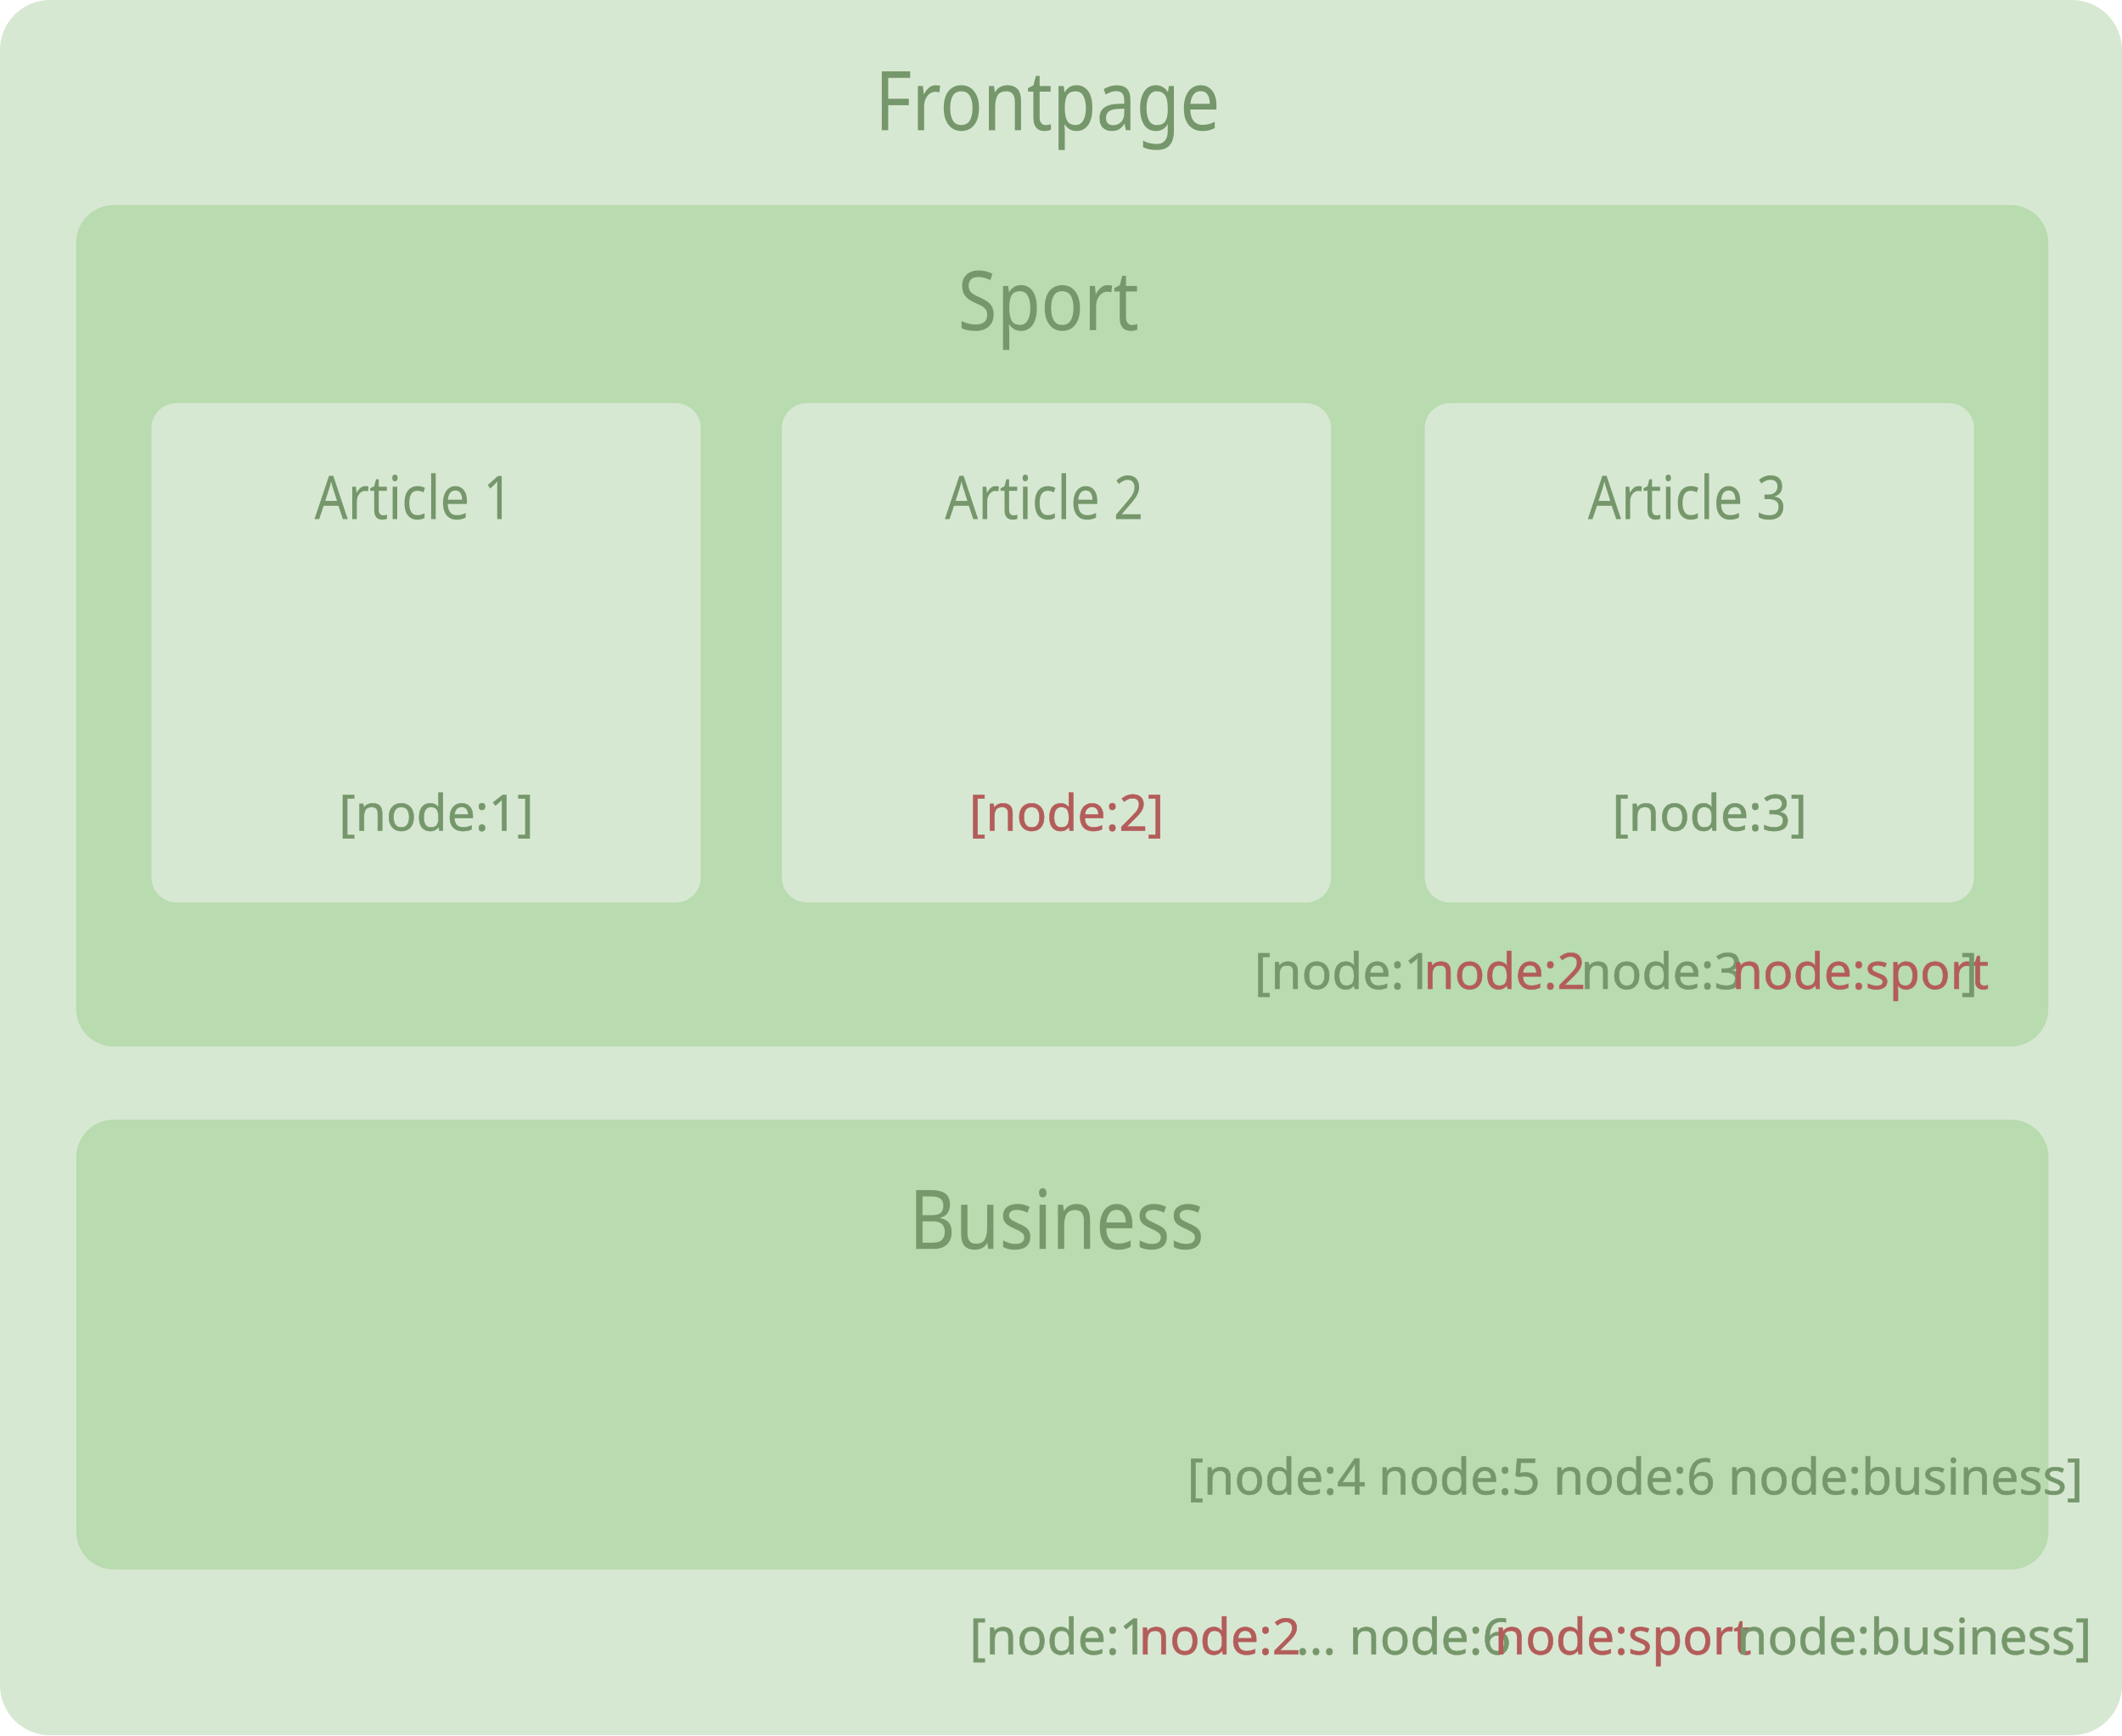
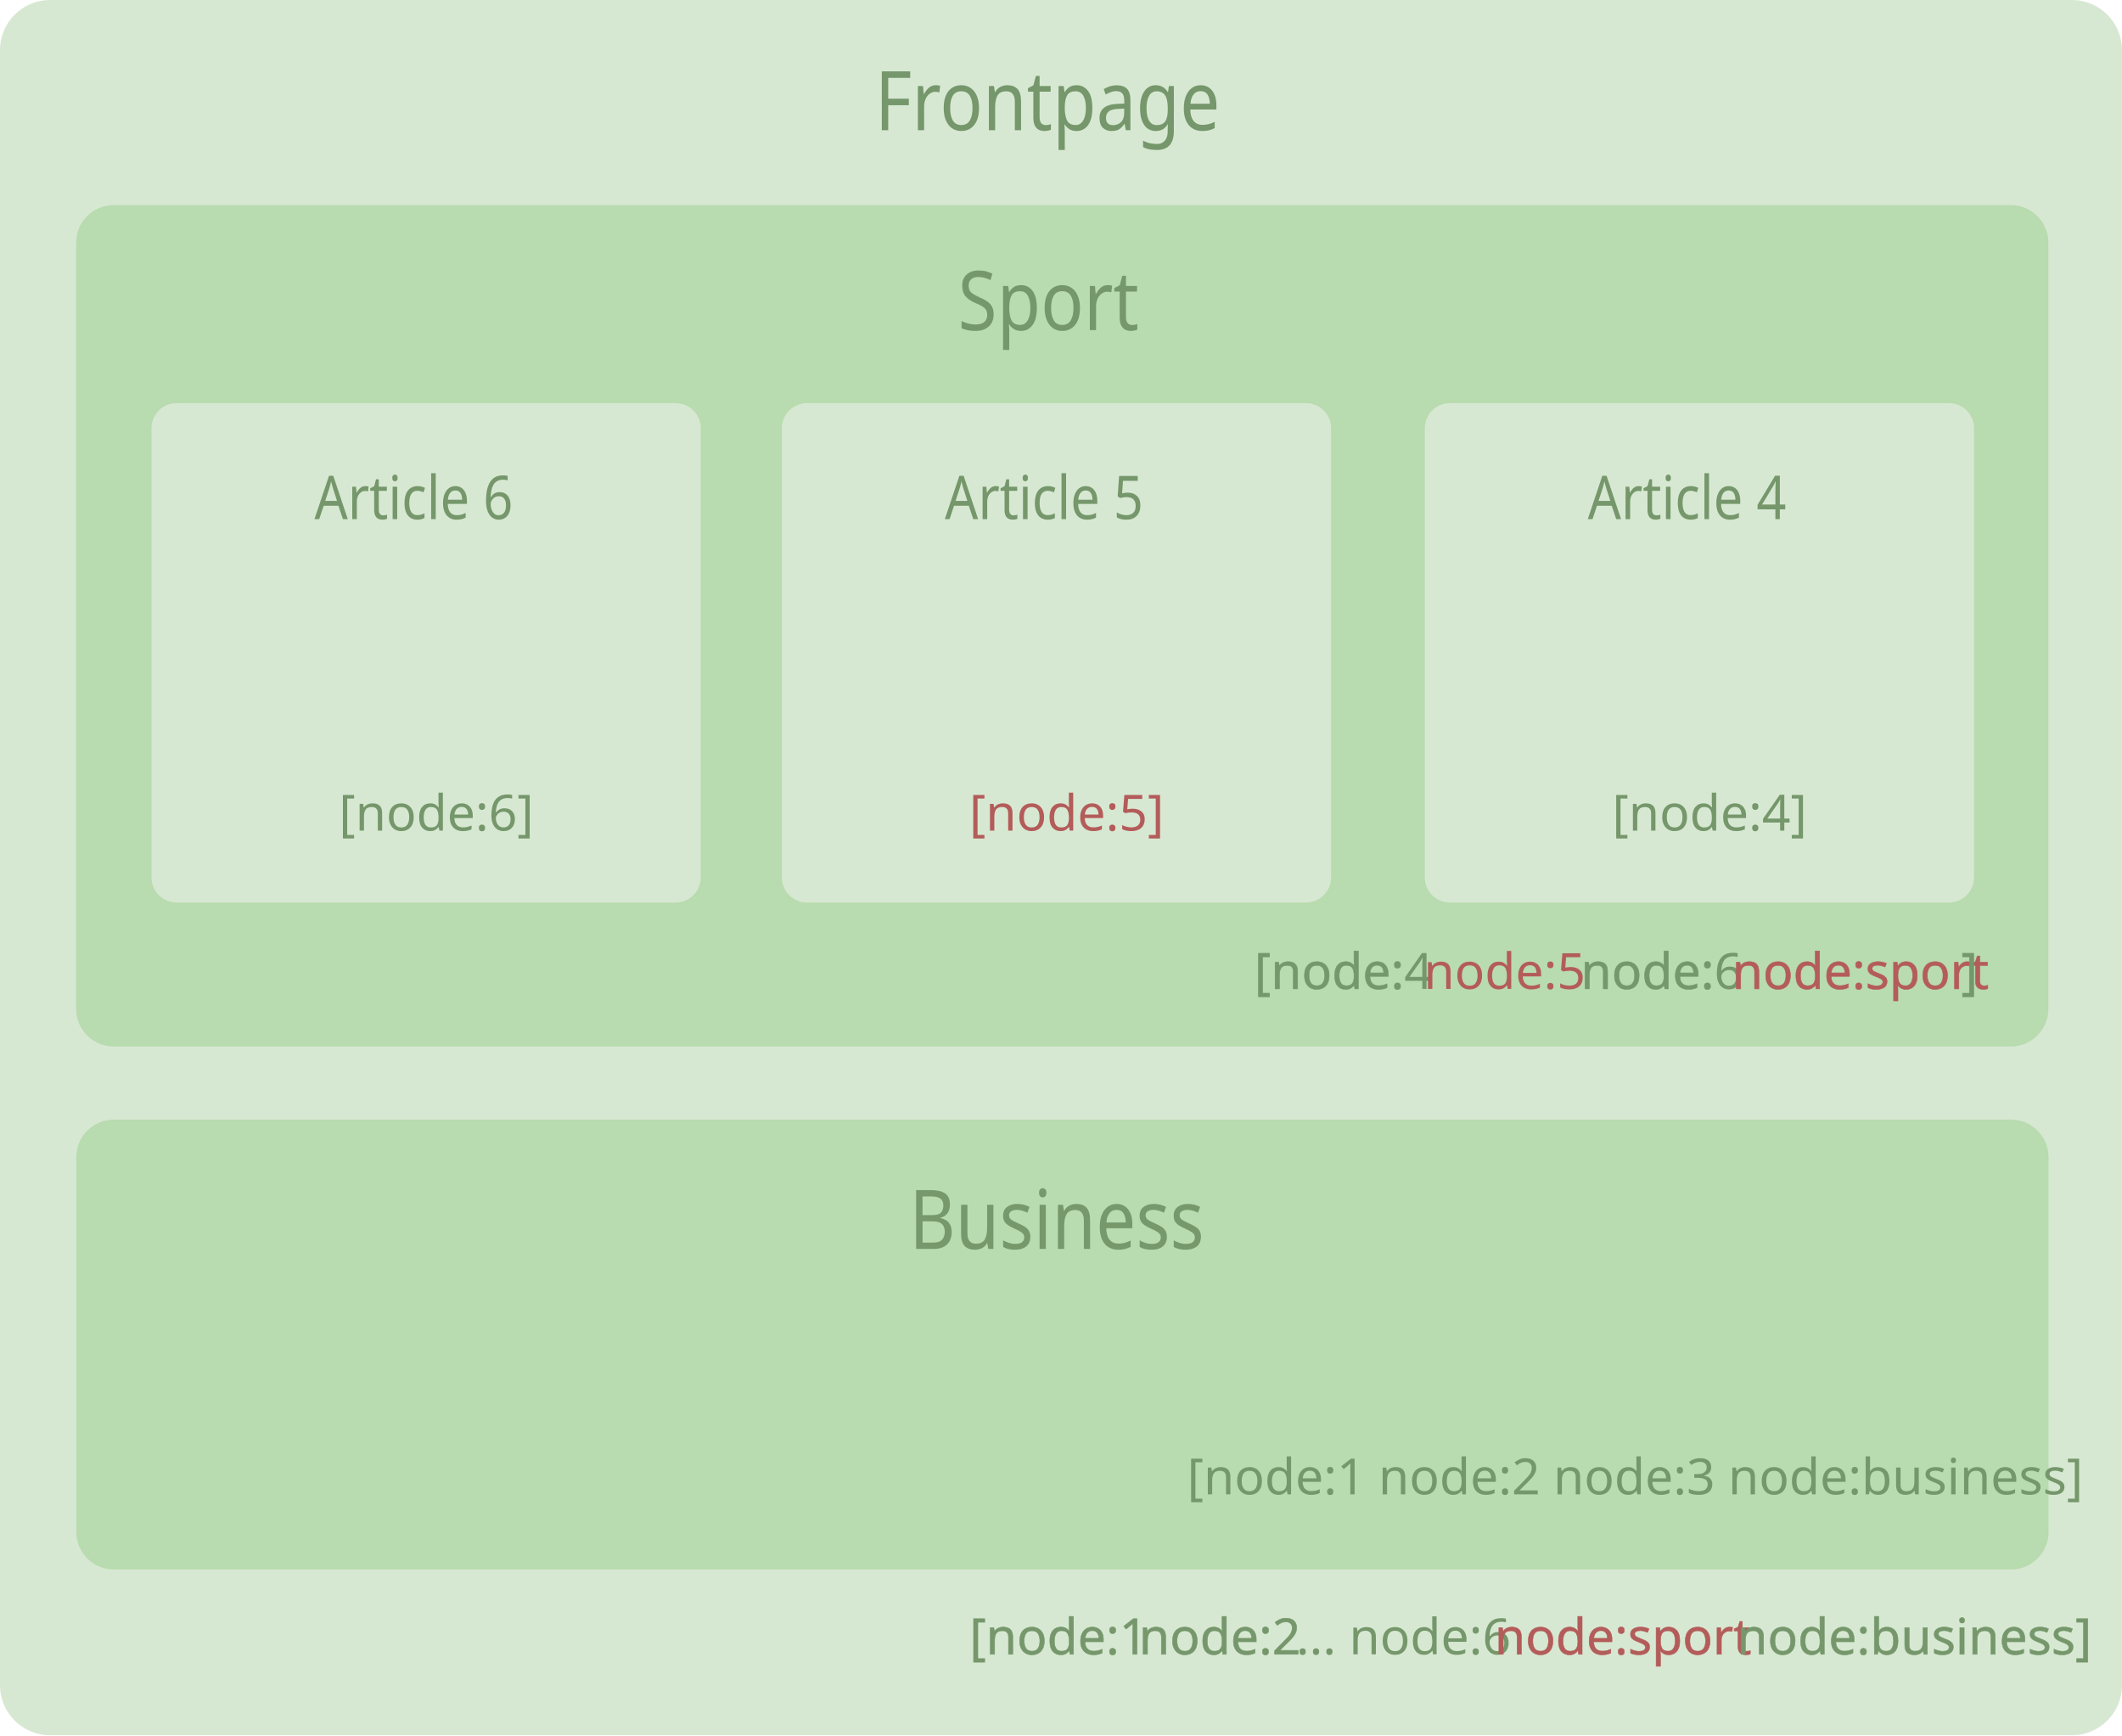
<svg xmlns="http://www.w3.org/2000/svg" version="1.1" id="Image-3.1" x="0px" y="0px" width="850px" height="695px" viewBox="0 0 850 695" enable-background="new 0 0 850 695" xml:space="preserve">
  <g>
    <g>
      <path fill="#D7E8D2" d="M850,675c0,11-9,20-20,20H20c-11,0-20-9-20-20V20C0,9,9,0,20,0h810c11,0,20,9,20,20V675z" />
    </g>
    <g>
      <path fill="#B8DBAF" d="M820.504,404.141c0,8.25-6.75,15-15,15H45.505c-8.25,0-15-6.75-15-15v-307c0-8.25,6.75-15,15-15h759.999    c8.25,0,15,6.75,15,15V404.141z" />
    </g>
    <g>
-       <path fill="#B8DBAF" d="M820.565,613.607c0,8.25-6.75,15-15,15H45.566c-8.25,0-15-6.75-15-15V463.421c0-8.25,6.75-15,15-15    h759.999c8.25,0,15,6.75,15,15V613.607z" />
+       <path fill="#B8DBAF" d="M820.565,613.607c0,8.25-6.75,15-15,15h-760c-8.25,0-15-6.75-15-15V463.421c0-8.25,6.75-15,15-15h760    c8.25,0,15,6.75,15,15V613.607z" />
    </g>
-     <text transform="matrix(0.95 0 0 1.1 364.2051 500.2148)" fill="#76986B" font-family="'SourceSansPro-Black'" font-size="30">Business</text>
+     <text transform="matrix(0.8636 0 0 1 364.2051 500.2148)" fill="#76986B" font-family="'SourceSansPro-Black'" font-size="33">Business</text>
    <g>
-       <text transform="matrix(0.95 0 0 1.1 383.709 132.2148)" fill="#75976B" font-family="'SourceSansPro-Black'" font-size="30">Sport</text>
+       <text transform="matrix(0.8636 0 0 1 383.709 132.2148)" fill="#75976B" font-family="'SourceSansPro-Black'" font-size="33">Sport</text>
    </g>
    <g>
-       <text transform="matrix(0.95 0 0 1.1 350.4585 52.1484)" fill="#75976B" font-family="'SourceSansPro-Black'" font-size="30">Frontpage</text>
+       <text transform="matrix(0.8636 0 0 1 350.4585 52.1484)" fill="#75976B" font-family="'SourceSansPro-Black'" font-size="33">Frontpage</text>
    </g>
    <g>
      <path fill="#D7E8D2" d="M280.683,351.465c0,5.5-4.5,10-10,10h-200c-5.5,0-10-4.5-10-10v-180c0-5.5,4.5-10,10-10h200    c5.5,0,10,4.5,10,10V351.465z" />
    </g>
    <g>
      <path fill="#D7E8D2" d="M533.183,351.465c0,5.5-4.5,10-10,10h-200c-5.5,0-10-4.5-10-10v-180c0-5.5,4.5-10,10-10h200    c5.5,0,10,4.5,10,10V351.465z" />
    </g>
    <g>
      <path fill="#D7E8D2" d="M790.724,351.465c0,5.5-4.5,10-10,10h-200c-5.5,0-10-4.5-10-10v-180c0-5.5,4.5-10,10-10h200    c5.5,0,10,4.5,10,10V351.465z" />
    </g>
-     <text transform="matrix(0.95 0 0 1.1 125.9678 207.9121)" fill="#75976B" font-family="'SourceSansPro-Black'" font-size="22">Article 1</text>
-     <text transform="matrix(0.95 0 0 1.1 378.4668 207.9121)" fill="#75976B" font-family="'SourceSansPro-Black'" font-size="22">Article 2</text>
-     <text transform="matrix(0.95 0 0 1.1 636.0088 207.9121)" fill="#75976B" font-family="'SourceSansPro-Black'" font-size="22">Article 3</text>
-     <text transform="matrix(1 0 0 1 135.7627 332.6724)" fill="#75976B" stroke="#75976B" stroke-width="0.2" stroke-miterlimit="10" font-family="'SourceSansPro-Regular'" font-size="20">[node:1]</text>
-     <text transform="matrix(1 0 0 1 388.2627 332.6724)" fill="#B35C5A" stroke="#B35C5A" stroke-width="0.2" stroke-miterlimit="10" font-family="'SourceSansPro-Regular'" font-size="20">[node:2]</text>
-     <text transform="matrix(1 0 0 1 645.8037 332.6724)" fill="#75976B" stroke="#75976B" stroke-width="0.2" stroke-miterlimit="10" font-family="'SourceSansPro-Regular'" font-size="20">[node:3]</text>
-     <text transform="matrix(1 0 0 1 475.5283 598.5166)" fill="#75976B" stroke="#75976B" stroke-width="0.2" stroke-miterlimit="10" font-family="'SourceSansPro-Regular'" font-size="20">[node:4 node:5 node:6 node:business]</text>
-     <text transform="matrix(1 0 0 1 388.3804 662.5908)">
-       <tspan x="0" y="0" fill="#75976B" stroke="#75976B" stroke-width="0.2" stroke-miterlimit="10" font-family="'SourceSansPro-Regular'" font-size="20">[node:1 </tspan>
-       <tspan x="67.819" y="0" fill="#B35C5A" stroke="#B35C5A" stroke-width="0.2" stroke-miterlimit="10" font-family="'SourceSansPro-Regular'" font-size="20">node:2</tspan>
-       <tspan x="125.538" y="0" fill="#75976B" stroke="#75976B" stroke-width="0.2" stroke-miterlimit="10" font-family="'SourceSansPro-Regular'" font-size="20"> ... node:6 </tspan>
-       <tspan x="210.317" y="0" fill="#B35C5A" stroke="#B35C5A" stroke-width="0.2" stroke-miterlimit="10" font-family="'SourceSansPro-Regular'" font-size="20">node:sport</tspan>
-       <tspan x="302.115" y="0" fill="#75976B" stroke="#75976B" stroke-width="0.2" stroke-miterlimit="10" font-family="'SourceSansPro-Regular'" font-size="20"> node:business]</tspan>
-     </text>
-     <text transform="matrix(1 0 0 1 502.4785 396.0781)">
-       <tspan x="0" y="0" fill="#75976B" stroke="#75976B" stroke-width="0.2" stroke-miterlimit="10" font-family="'SourceSansPro-Regular'" font-size="20">[node:1 </tspan>
-       <tspan x="67.818" y="0" fill="#B35C5A" stroke="#B35C5A" stroke-width="0.2" stroke-miterlimit="10" font-family="'SourceSansPro-Regular'" font-size="20">node:2</tspan>
-       <tspan x="125.537" y="0" fill="#75976B" stroke="#75976B" stroke-width="0.2" stroke-miterlimit="10" font-family="'SourceSansPro-Regular'" font-size="20"> node:3 </tspan>
-       <tspan x="191.337" y="0" fill="#B35C5A" stroke="#B35C5A" stroke-width="0.2" stroke-miterlimit="10" font-family="'SourceSansPro-Regular'" font-size="20">node:sport</tspan>
-       <tspan x="283.135" y="0" fill="#75976B" stroke="#75976B" stroke-width="0.2" stroke-miterlimit="10" font-family="'SourceSansPro-Regular'" font-size="20">]</tspan>
-     </text>
+     <text transform="matrix(0.8636 0 0 1 125.9678 207.9121)" fill="#75976B" font-family="'SourceSansPro-Black'" font-size="24.2">Article 6</text>
+     <text transform="matrix(0.8636 0 0 1 378.4668 207.9121)" fill="#75976B" font-family="'SourceSansPro-Black'" font-size="24.2">Article 5</text>
+     <text transform="matrix(0.8636 0 0 1 636.0088 207.9121)" fill="#75976B" font-family="'SourceSansPro-Black'" font-size="24.2">Article 4</text>
+     <text transform="matrix(1 0 0 1 135.7627 332.6729)" fill="#75976B" font-family="'SourceSansPro-Regular'" font-size="20">[node:6]</text>
+     <text transform="matrix(1 0 0 1 388.2627 332.6729)" fill="#B35C5A" font-family="'SourceSansPro-Regular'" font-size="20">[node:5]</text>
+     <text transform="matrix(1 0 0 1 645.8037 332.6729)" fill="#75976B" font-family="'SourceSansPro-Regular'" font-size="20">[node:4]</text>
+     <text transform="matrix(1 0 0 1 475.5283 598.5166)" fill="#75976B" font-family="'SourceSansPro-Regular'" font-size="20">[node:1 node:2 node:3 node:business]</text>
+     <text transform="matrix(1 0 0 1 388.3804 662.5908)" fill="#75976B" font-family="'SourceSansPro-Regular'" font-size="20">[node:1 </text>
+     <text transform="matrix(1 0 0 1 388.3804 662.5908)" fill="none" stroke="#75976B" stroke-width="0.2" stroke-miterlimit="10" font-family="'SourceSansPro-Regular'" font-size="20">[node:1 </text>
+     <text transform="matrix(1 0 0 1 456.1992 662.5908)" fill="#75976B" stroke="#75976B" stroke-width="0.2" stroke-miterlimit="10" font-family="'SourceSansPro-Regular'" font-size="20">node:2</text>
+     <text transform="matrix(1 0 0 1 513.918 662.5908)" fill="#75976B" font-family="'SourceSansPro-Regular'" font-size="20"> ... node:6 </text>
+     <text transform="matrix(1 0 0 1 598.6973 662.5908)" fill="#B35C5A" font-family="'SourceSansPro-Regular'" font-size="20">node:sport</text>
+     <text transform="matrix(1 0 0 1 598.6973 662.5908)" fill="none" stroke="#B35C5A" stroke-width="0.2" stroke-miterlimit="10" font-family="'SourceSansPro-Regular'" font-size="20">node:sport</text>
+     <text transform="matrix(1 0 0 1 690.4951 662.5908)" fill="#75976B" font-family="'SourceSansPro-Regular'" font-size="20"> node:business]</text>
+     <text transform="matrix(1 0 0 1 690.4951 662.5908)" fill="none" stroke="#75976B" stroke-width="0.2" stroke-miterlimit="10" font-family="'SourceSansPro-Regular'" font-size="20"> node:business]</text>
+     <text transform="matrix(1 0 0 1 502.4785 396.0781)" fill="#75976B" font-family="'SourceSansPro-Regular'" font-size="20">[node:4 </text>
+     <text transform="matrix(1 0 0 1 502.4785 396.0781)" fill="none" stroke="#75976B" stroke-width="0.2" stroke-miterlimit="10" font-family="'SourceSansPro-Regular'" font-size="20">[node: </text>
+     <text transform="matrix(1 0 0 1 570.2969 396.0781)" fill="#B35C5A" font-family="'SourceSansPro-Regular'" font-size="20">node:5</text>
+     <text transform="matrix(1 0 0 1 628.0156 396.0781)" fill="#75976B" font-family="'SourceSansPro-Regular'" font-size="20"> node:6 </text>
+     <text transform="matrix(1 0 0 1 628.0156 396.0781)" fill="none" stroke="#75976B" stroke-width="0.2" stroke-miterlimit="10" font-family="'SourceSansPro-Regular'" font-size="20"> node: </text>
+     <text transform="matrix(1 0 0 1 693.8154 396.0781)" fill="#B35C5A" font-family="'SourceSansPro-Regular'" font-size="20">node:sport</text>
+     <text transform="matrix(1 0 0 1 693.8154 396.0781)" fill="none" stroke="#B35C5A" stroke-width="0.2" stroke-miterlimit="10" font-family="'SourceSansPro-Regular'" font-size="20">node:sport</text>
+     <text transform="matrix(1 0 0 1 785.6133 396.0781)" fill="#75976B" font-family="'SourceSansPro-Regular'" font-size="20">]</text>
+     <text transform="matrix(1 0 0 1 785.6133 396.0781)" fill="none" stroke="#75976B" stroke-width="0.2" stroke-miterlimit="10" font-family="'SourceSansPro-Regular'" font-size="20">]</text>
  </g>
</svg>
